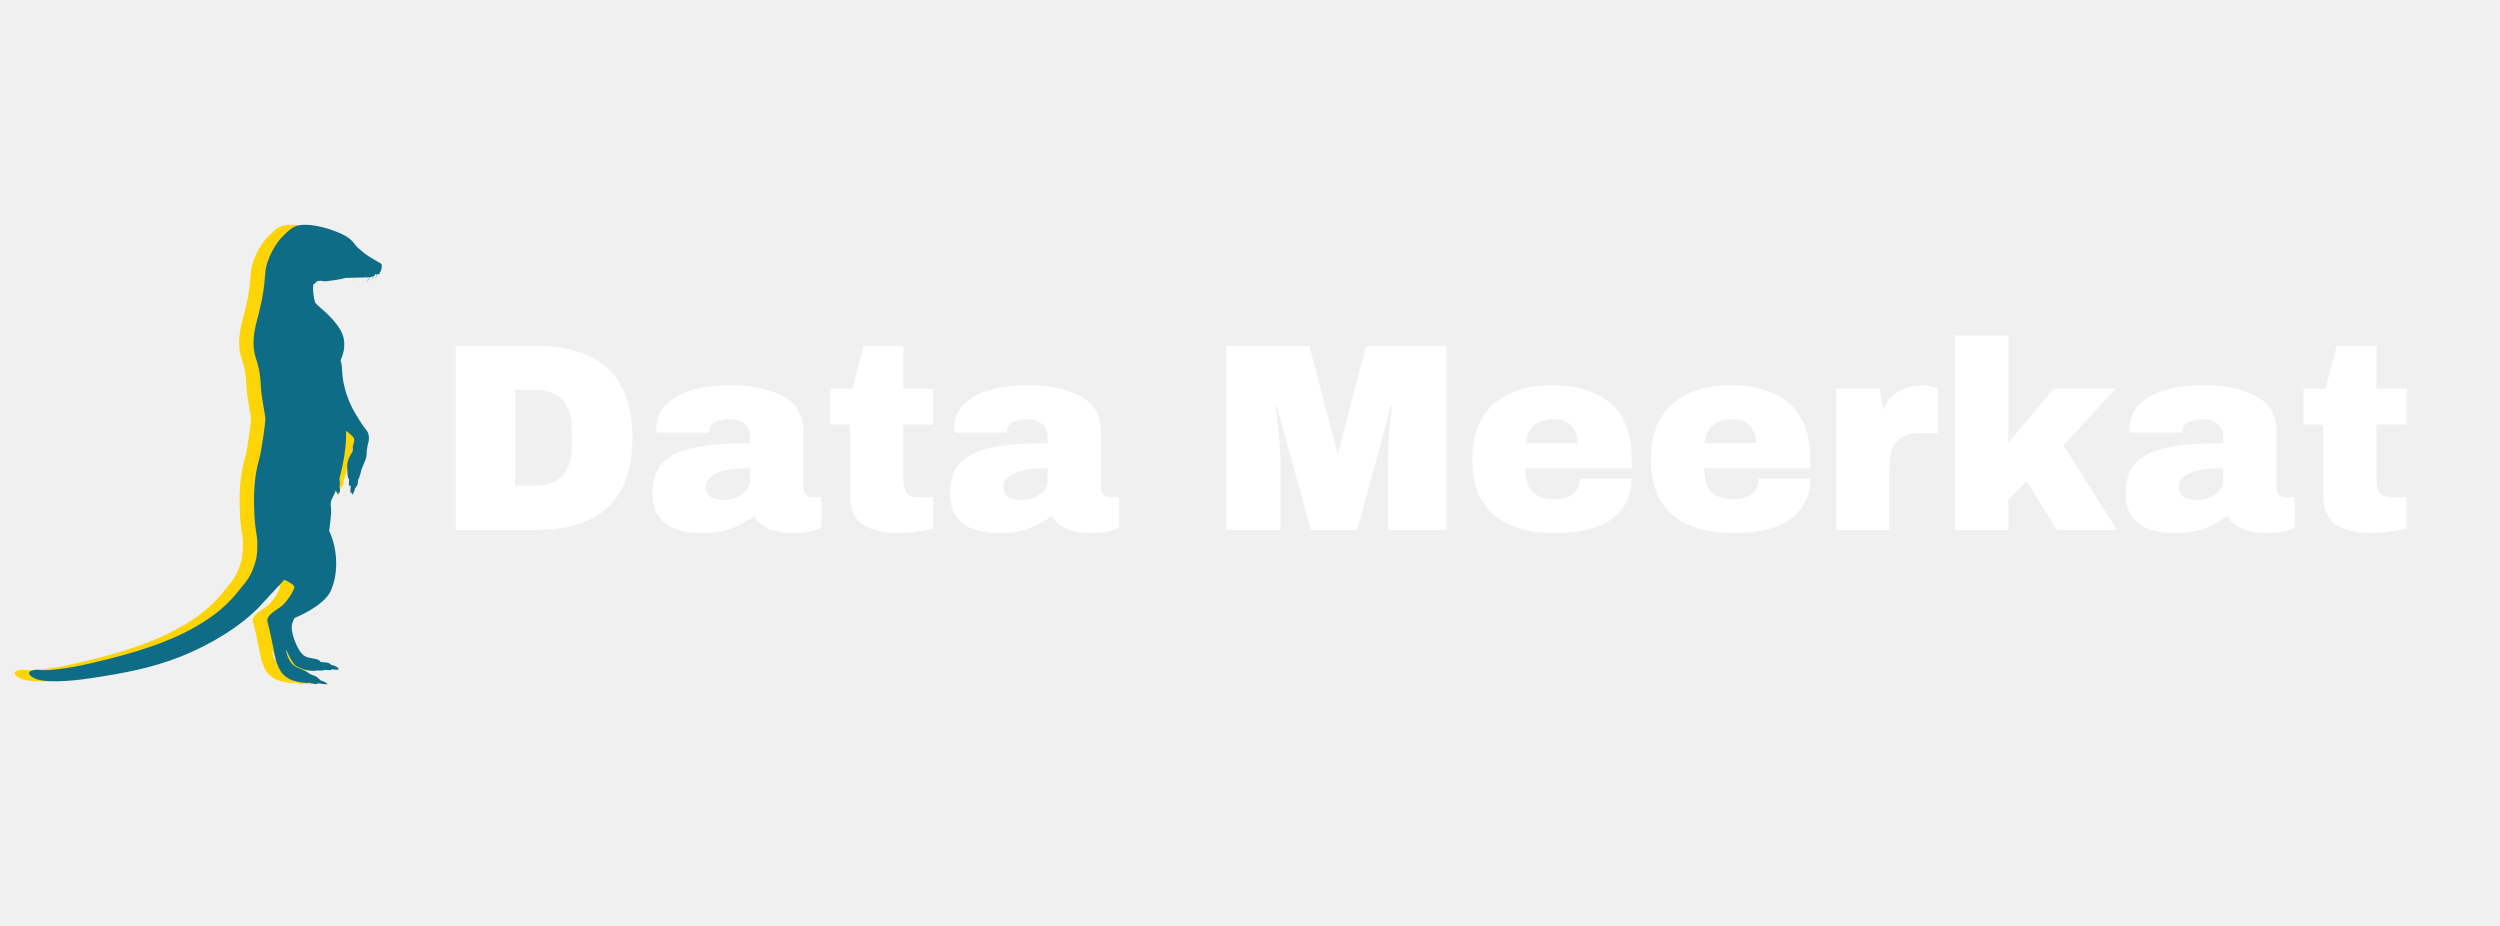
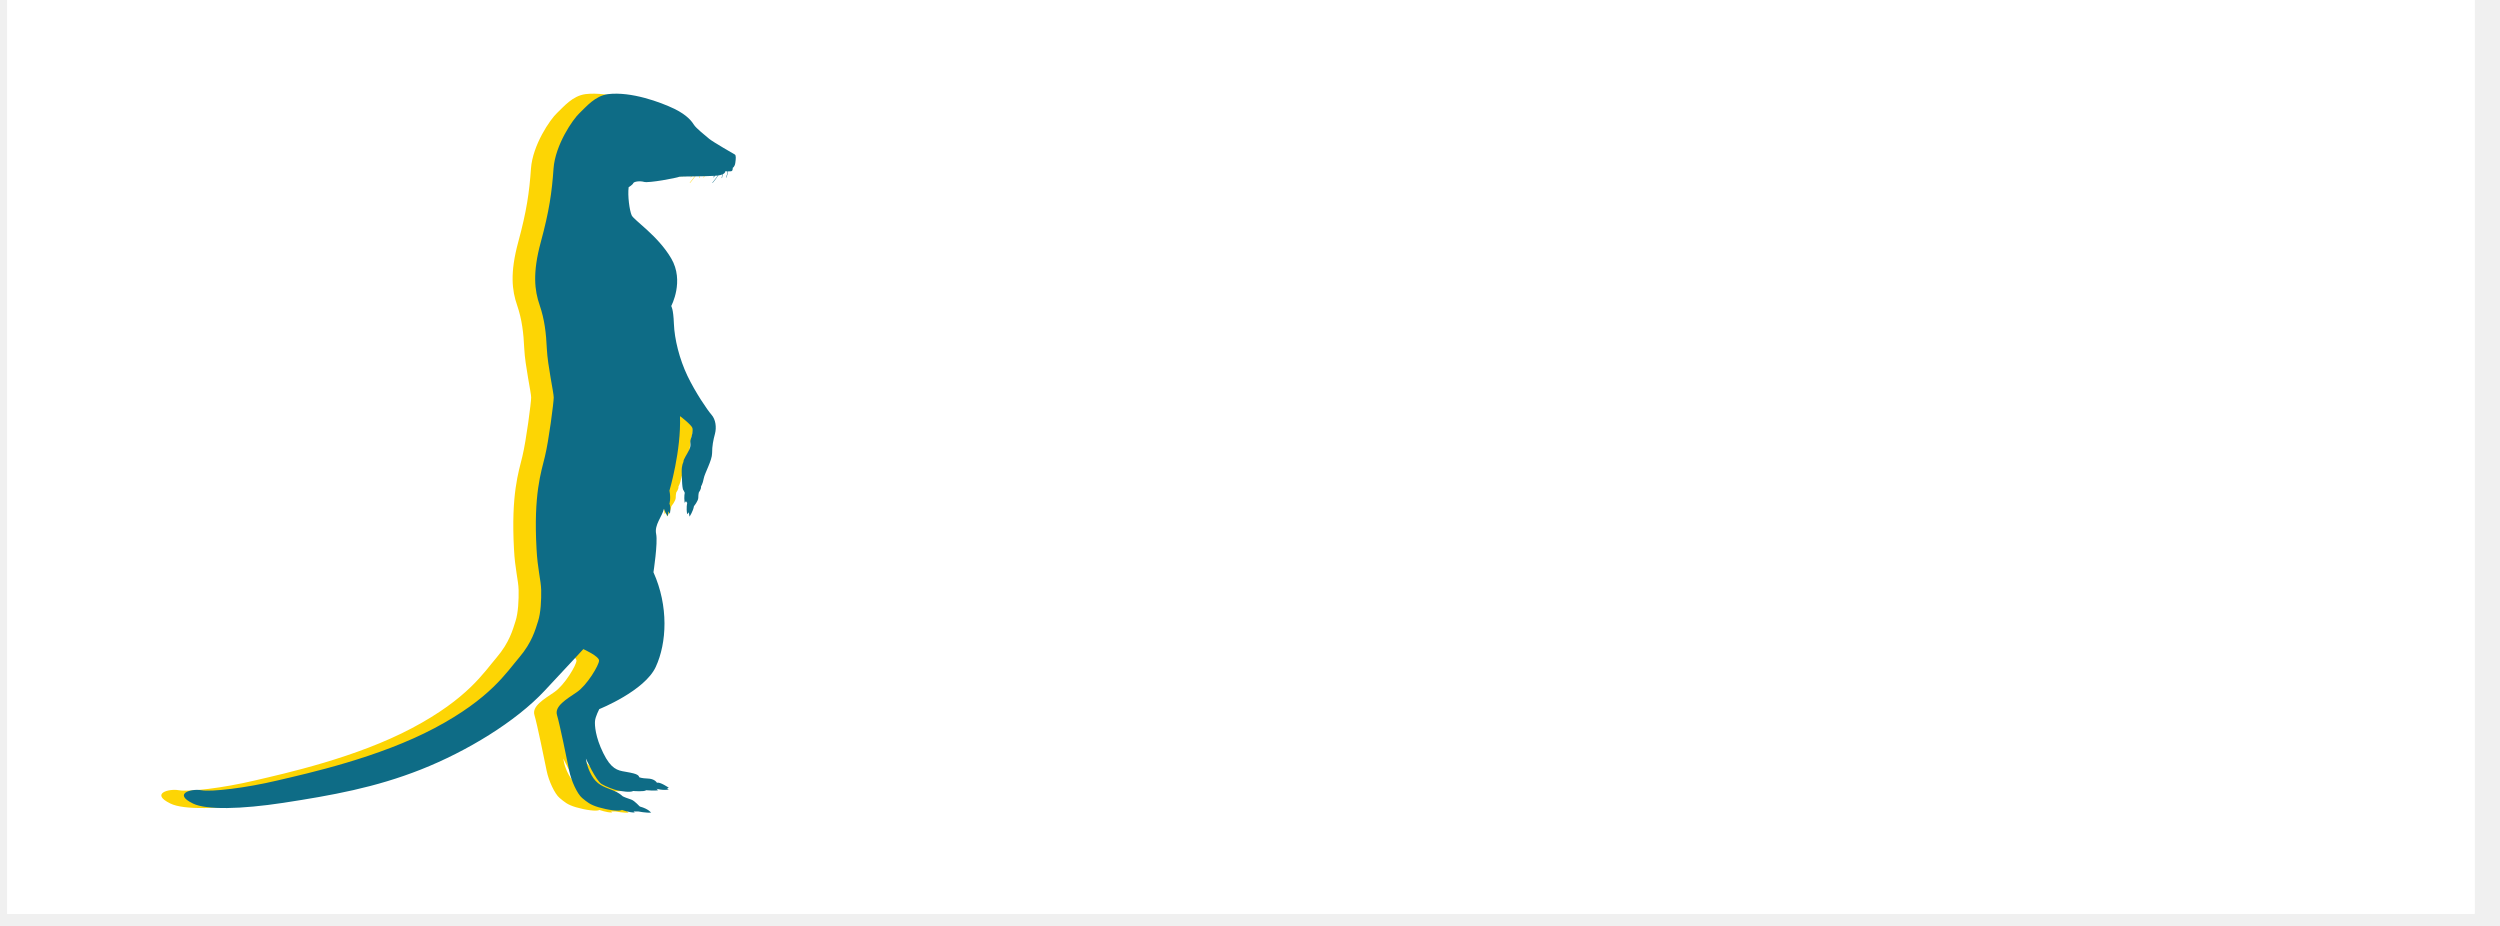
<svg xmlns="http://www.w3.org/2000/svg" width="135" zoomAndPan="magnify" viewBox="0 0 101.25 37.5" height="50" preserveAspectRatio="xMidYMid meet" version="1.0">
  <defs>
    <g />
-     <clipPath id="bc945805ce">
-       <path d="M 0.297 9.043 L 14.891 9.043 L 14.891 27.723 L 0.297 27.723 Z M 0.297 9.043 " clip-rule="nonzero" />
+     <clipPath id="89a8f845da">
+       <path d="M 0.297 0 L 100.215 0 L 100.215 37.008 L 0.297 37.008 Z M 0.297 0 " clip-rule="nonzero" />
    </clipPath>
-     <clipPath id="30cb72db48">
-       <path d="M 1 9.043 L 15.473 9.043 L 15.473 27.723 L 1 27.723 Z M 1 9.043 " clip-rule="nonzero" />
+     <clipPath id="2b4254fd99">
+       <path d="M 6.07 3.699 L 28.906 3.699 L 28.906 32.934 L 6.07 32.934 Z M 6.07 3.699 " clip-rule="nonzero" />
+     </clipPath>
+     <clipPath id="cfcf9bc768">
+       <path d="M 7 3.699 L 29.82 3.699 L 29.82 32.934 L 7 32.934 Z M 7 3.699 " clip-rule="nonzero" />
    </clipPath>
  </defs>
-   <g clip-path="url(#bc945805ce)">
-     <path fill="#fdd504" d="M 1.047 27.133 C 1.305 27.18 2.191 27.074 3.004 26.883 C 3.812 26.691 5.645 26.289 7.086 25.52 C 8.531 24.754 8.941 24.082 9.273 23.695 C 9.602 23.309 9.691 22.973 9.762 22.754 C 9.828 22.539 9.844 22.199 9.84 21.949 C 9.836 21.703 9.746 21.398 9.723 20.887 C 9.641 19.465 9.84 18.898 9.938 18.488 C 10.039 18.082 10.168 17.09 10.168 16.965 C 10.168 16.84 10.008 16.137 9.988 15.715 C 9.969 15.293 9.93 14.949 9.801 14.574 C 9.672 14.199 9.613 13.746 9.828 12.945 C 10.047 12.145 10.117 11.656 10.16 11.043 C 10.207 10.43 10.66 9.766 10.832 9.605 C 11.008 9.441 11.234 9.16 11.57 9.117 C 12.168 9.043 12.93 9.32 13.285 9.492 C 13.641 9.668 13.75 9.84 13.801 9.914 C 13.848 9.992 14.082 10.184 14.195 10.273 C 14.309 10.367 14.816 10.66 14.852 10.68 C 14.887 10.695 14.883 10.785 14.867 10.891 C 14.852 10.996 14.797 11.023 14.797 11.023 C 14.797 11.023 14.805 11.086 14.773 11.105 C 14.758 11.113 14.715 11.117 14.676 11.113 C 14.668 11.176 14.652 11.23 14.637 11.273 C 14.637 11.273 14.633 11.277 14.629 11.273 C 14.629 11.273 14.625 11.27 14.629 11.27 C 14.645 11.23 14.656 11.172 14.664 11.113 C 14.633 11.113 14.605 11.109 14.605 11.109 C 14.605 11.109 14.613 11.156 14.535 11.191 C 14.531 11.242 14.52 11.285 14.52 11.285 C 14.52 11.285 14.52 11.289 14.516 11.289 C 14.512 11.285 14.508 11.285 14.512 11.281 C 14.512 11.281 14.52 11.242 14.523 11.195 C 14.5 11.203 14.469 11.215 14.43 11.219 C 14.348 11.332 14.281 11.41 14.281 11.41 C 14.277 11.414 14.277 11.414 14.273 11.414 C 14.27 11.41 14.27 11.406 14.27 11.406 C 14.273 11.406 14.336 11.328 14.414 11.223 C 14.395 11.223 14.371 11.227 14.344 11.227 C 14.332 11.242 14.316 11.254 14.297 11.27 C 14.297 11.27 14.293 11.27 14.289 11.266 C 14.289 11.266 14.289 11.262 14.293 11.258 C 14.305 11.25 14.316 11.238 14.328 11.23 C 14.051 11.246 13.449 11.246 13.426 11.254 C 13.34 11.285 12.617 11.422 12.504 11.387 C 12.391 11.355 12.238 11.379 12.223 11.418 C 12.207 11.461 12.105 11.527 12.105 11.52 C 12.074 11.746 12.129 12.125 12.184 12.25 C 12.238 12.375 12.859 12.777 13.207 13.367 C 13.551 13.957 13.207 14.598 13.207 14.598 C 13.207 14.598 13.262 14.66 13.277 15.059 C 13.289 15.457 13.418 15.969 13.625 16.406 C 13.836 16.84 14.141 17.285 14.25 17.41 C 14.359 17.535 14.383 17.742 14.34 17.906 C 14.293 18.066 14.266 18.223 14.266 18.41 C 14.266 18.594 14.07 18.926 14.047 19.066 C 14.023 19.203 13.973 19.277 13.977 19.27 C 13.988 19.34 13.922 19.418 13.922 19.418 C 13.922 19.418 13.91 19.473 13.91 19.559 C 13.91 19.645 13.793 19.781 13.793 19.781 C 13.773 19.91 13.68 20.051 13.68 20.047 C 13.672 20 13.66 19.938 13.66 19.938 C 13.66 19.938 13.621 19.996 13.621 19.992 C 13.586 19.828 13.621 19.699 13.621 19.699 L 13.586 19.648 C 13.586 19.648 13.559 19.699 13.551 19.688 C 13.531 19.516 13.559 19.434 13.559 19.434 C 13.559 19.434 13.531 19.387 13.531 19.375 C 13.488 19.371 13.484 19.074 13.477 18.895 C 13.473 18.711 13.523 18.641 13.523 18.633 C 13.512 18.578 13.617 18.441 13.676 18.312 C 13.734 18.184 13.68 18.129 13.711 18.051 C 13.738 17.969 13.773 17.832 13.754 17.758 C 13.734 17.68 13.438 17.445 13.434 17.449 C 13.469 18.34 13.16 19.375 13.16 19.375 C 13.203 19.578 13.16 19.719 13.16 19.711 C 13.207 19.828 13.172 19.977 13.172 19.977 L 13.133 19.914 C 13.133 19.941 13.121 20.043 13.121 20.039 C 13.059 19.973 13.02 19.848 13.02 19.848 C 12.969 20.051 12.766 20.262 12.816 20.5 C 12.863 20.734 12.746 21.484 12.746 21.492 C 13.141 22.367 13.094 23.316 12.805 23.941 C 12.52 24.562 11.344 25.031 11.344 25.031 C 11.344 25.031 11.242 25.223 11.234 25.34 C 11.223 25.453 11.242 25.758 11.445 26.168 C 11.648 26.582 11.812 26.617 12.016 26.652 C 12.219 26.688 12.273 26.703 12.32 26.73 C 12.371 26.754 12.379 26.797 12.379 26.797 C 12.379 26.797 12.441 26.824 12.598 26.828 C 12.758 26.836 12.816 26.906 12.84 26.941 C 12.914 26.906 13.148 27.07 13.148 27.07 L 13.098 27.078 C 13.098 27.078 13.141 27.117 13.148 27.113 C 13 27.145 12.824 27.094 12.824 27.094 C 12.824 27.094 12.871 27.137 12.871 27.133 C 12.797 27.152 12.559 27.133 12.555 27.133 C 12.516 27.176 12.223 27.152 12.223 27.152 C 12.133 27.195 11.934 27.156 11.828 27.137 C 11.723 27.117 11.523 27.039 11.406 26.973 C 11.258 26.883 11 26.312 11 26.312 C 11 26.312 11.012 26.504 11.145 26.742 C 11.273 26.977 11.441 27.035 11.656 27.117 C 11.875 27.203 11.922 27.266 11.949 27.285 C 11.973 27.305 12.078 27.344 12.172 27.375 C 12.266 27.406 12.395 27.559 12.395 27.555 C 12.633 27.617 12.688 27.719 12.688 27.711 C 12.562 27.723 12.348 27.68 12.348 27.68 L 12.23 27.68 L 12.266 27.707 C 12.125 27.715 11.93 27.641 11.93 27.641 C 11.871 27.688 11.555 27.641 11.328 27.574 C 11.102 27.504 11.031 27.438 10.902 27.332 C 10.773 27.227 10.617 26.883 10.566 26.633 C 10.516 26.383 10.32 25.414 10.25 25.188 C 10.18 24.957 10.496 24.773 10.766 24.59 C 11.031 24.41 11.336 23.891 11.336 23.777 C 11.336 23.66 10.934 23.48 10.934 23.48 C 10.934 23.48 10.684 23.746 9.934 24.555 C 9.184 25.359 7.918 26.125 6.73 26.594 C 5.543 27.062 4.43 27.262 3.16 27.457 C 2.078 27.625 1.172 27.645 0.828 27.477 C 0.301 27.219 0.789 27.082 1.047 27.133 " fill-opacity="1" fill-rule="nonzero" />
+   <g clip-path="url(#89a8f845da)">
+     <path fill="#ffffff" d="M 0.297 0 L 100.953 0 L 100.953 44.406 L 0.297 44.406 Z M 0.297 0 " fill-opacity="1" fill-rule="nonzero" />
+     <path fill="#ffffff" d="M 0.297 0 L 100.215 0 L 100.215 37.008 L 0.297 37.008 Z M 0.297 0 " fill-opacity="1" fill-rule="nonzero" />
+     <path fill="#ffffff" d="M 0.297 0 L 100.215 0 L 100.215 37.008 L 0.297 37.008 Z M 0.297 0 " fill-opacity="1" fill-rule="nonzero" />
  </g>
-   <g clip-path="url(#30cb72db48)">
-     <path fill="#0e6c86" d="M 1.629 27.133 C 1.887 27.18 2.777 27.074 3.586 26.883 C 4.398 26.691 6.227 26.289 7.672 25.52 C 9.113 24.754 9.523 24.082 9.855 23.695 C 10.188 23.309 10.273 22.973 10.344 22.754 C 10.414 22.539 10.43 22.199 10.422 21.949 C 10.418 21.703 10.328 21.398 10.305 20.887 C 10.227 19.465 10.422 18.898 10.523 18.488 C 10.621 18.082 10.75 17.09 10.75 16.965 C 10.75 16.84 10.594 16.137 10.57 15.715 C 10.551 15.293 10.512 14.949 10.383 14.574 C 10.254 14.199 10.195 13.746 10.414 12.945 C 10.633 12.145 10.699 11.656 10.746 11.043 C 10.789 10.43 11.246 9.766 11.418 9.605 C 11.59 9.441 11.816 9.16 12.152 9.117 C 12.754 9.043 13.512 9.32 13.871 9.492 C 14.227 9.668 14.332 9.84 14.383 9.914 C 14.434 9.992 14.664 10.184 14.777 10.273 C 14.891 10.367 15.402 10.66 15.438 10.68 C 15.473 10.695 15.465 10.785 15.449 10.891 C 15.438 10.996 15.383 11.023 15.383 11.023 C 15.383 11.023 15.387 11.086 15.355 11.105 C 15.344 11.113 15.297 11.117 15.258 11.113 C 15.25 11.176 15.238 11.23 15.223 11.273 C 15.219 11.273 15.219 11.277 15.215 11.273 C 15.211 11.273 15.211 11.27 15.211 11.27 C 15.227 11.23 15.238 11.172 15.25 11.113 C 15.215 11.113 15.188 11.109 15.188 11.109 C 15.188 11.109 15.199 11.156 15.121 11.191 C 15.117 11.242 15.105 11.285 15.105 11.285 C 15.105 11.285 15.102 11.289 15.098 11.289 C 15.094 11.285 15.094 11.285 15.094 11.281 C 15.094 11.281 15.105 11.242 15.109 11.195 C 15.086 11.203 15.055 11.215 15.012 11.219 C 14.934 11.332 14.863 11.41 14.863 11.41 C 14.863 11.414 14.859 11.414 14.859 11.414 C 14.859 11.414 14.855 11.414 14.855 11.414 C 14.852 11.41 14.852 11.406 14.855 11.406 C 14.855 11.406 14.922 11.328 14.996 11.223 C 14.977 11.223 14.957 11.227 14.93 11.227 C 14.914 11.242 14.898 11.254 14.883 11.27 C 14.879 11.27 14.875 11.27 14.875 11.266 C 14.871 11.266 14.871 11.262 14.875 11.258 C 14.891 11.25 14.902 11.238 14.914 11.23 C 14.633 11.246 14.035 11.246 14.008 11.254 C 13.922 11.285 13.203 11.422 13.09 11.387 C 12.973 11.355 12.824 11.379 12.809 11.418 C 12.789 11.461 12.688 11.527 12.688 11.52 C 12.656 11.746 12.711 12.125 12.766 12.25 C 12.82 12.375 13.445 12.777 13.789 13.367 C 14.137 13.957 13.789 14.598 13.789 14.598 C 13.789 14.598 13.844 14.66 13.859 15.059 C 13.875 15.457 14.004 15.969 14.211 16.406 C 14.418 16.84 14.723 17.285 14.832 17.41 C 14.941 17.535 14.965 17.742 14.922 17.906 C 14.879 18.066 14.848 18.223 14.848 18.41 C 14.848 18.594 14.656 18.926 14.629 19.066 C 14.605 19.203 14.555 19.277 14.562 19.27 C 14.57 19.34 14.508 19.418 14.508 19.418 C 14.508 19.418 14.492 19.473 14.492 19.559 C 14.492 19.645 14.379 19.781 14.379 19.781 C 14.359 19.91 14.266 20.051 14.266 20.047 C 14.254 20 14.246 19.938 14.246 19.938 C 14.246 19.938 14.207 19.996 14.207 19.992 C 14.172 19.828 14.207 19.699 14.207 19.699 L 14.172 19.648 C 14.172 19.648 14.141 19.699 14.137 19.688 C 14.117 19.516 14.141 19.434 14.141 19.434 C 14.141 19.434 14.117 19.387 14.117 19.375 C 14.07 19.371 14.066 19.074 14.062 18.895 C 14.059 18.711 14.105 18.641 14.105 18.633 C 14.098 18.578 14.199 18.441 14.262 18.312 C 14.32 18.184 14.266 18.129 14.293 18.051 C 14.324 17.969 14.359 17.832 14.34 17.758 C 14.32 17.68 14.023 17.445 14.016 17.449 C 14.051 18.34 13.746 19.375 13.746 19.375 C 13.785 19.578 13.746 19.719 13.746 19.711 C 13.789 19.828 13.754 19.977 13.754 19.977 L 13.715 19.914 C 13.715 19.941 13.707 20.043 13.707 20.039 C 13.641 19.973 13.602 19.848 13.602 19.848 C 13.555 20.051 13.352 20.262 13.398 20.5 C 13.449 20.734 13.332 21.484 13.332 21.492 C 13.727 22.367 13.676 23.316 13.391 23.941 C 13.102 24.562 11.926 25.031 11.926 25.031 C 11.926 25.031 11.828 25.223 11.816 25.34 C 11.809 25.453 11.828 25.758 12.031 26.168 C 12.234 26.582 12.395 26.617 12.598 26.652 C 12.801 26.688 12.855 26.703 12.906 26.73 C 12.953 26.754 12.965 26.797 12.965 26.797 C 12.965 26.797 13.023 26.824 13.184 26.828 C 13.34 26.836 13.402 26.906 13.422 26.941 C 13.496 26.906 13.73 27.07 13.73 27.07 L 13.68 27.078 C 13.68 27.078 13.727 27.117 13.73 27.113 C 13.582 27.145 13.41 27.094 13.41 27.094 C 13.41 27.094 13.453 27.137 13.453 27.133 C 13.379 27.152 13.145 27.133 13.137 27.133 C 13.098 27.176 12.809 27.152 12.809 27.152 C 12.715 27.195 12.52 27.156 12.414 27.137 C 12.309 27.117 12.105 27.039 11.992 26.973 C 11.84 26.883 11.582 26.312 11.582 26.312 C 11.582 26.312 11.594 26.504 11.727 26.742 C 11.859 26.977 12.023 27.035 12.242 27.117 C 12.457 27.203 12.504 27.266 12.531 27.285 C 12.559 27.305 12.664 27.344 12.754 27.375 C 12.848 27.406 12.98 27.559 12.98 27.555 C 13.215 27.617 13.27 27.719 13.27 27.711 C 13.145 27.723 12.934 27.68 12.934 27.68 L 12.816 27.68 L 12.848 27.707 C 12.711 27.715 12.516 27.641 12.516 27.641 C 12.457 27.688 12.141 27.641 11.91 27.574 C 11.684 27.504 11.613 27.438 11.488 27.332 C 11.359 27.227 11.199 26.883 11.148 26.633 C 11.102 26.383 10.902 25.414 10.836 25.188 C 10.766 24.957 11.082 24.773 11.348 24.59 C 11.613 24.41 11.922 23.891 11.922 23.777 C 11.922 23.66 11.516 23.48 11.516 23.48 C 11.516 23.48 11.27 23.746 10.52 24.555 C 9.766 25.359 8.5 26.125 7.312 26.594 C 6.129 27.062 5.012 27.262 3.746 27.457 C 2.664 27.625 1.758 27.645 1.414 27.477 C 0.883 27.219 1.371 27.082 1.629 27.133 " fill-opacity="1" fill-rule="nonzero" />
+   <g clip-path="url(#2b4254fd99)">
+     <path fill="#fdd504" d="M 7.242 32.004 C 7.645 32.078 9.035 31.914 10.305 31.613 C 11.574 31.316 14.438 30.684 16.695 29.484 C 18.953 28.285 19.594 27.234 20.113 26.629 C 20.633 26.02 20.77 25.496 20.879 25.156 C 20.988 24.82 21.012 24.289 21.004 23.898 C 20.996 23.508 20.855 23.035 20.816 22.234 C 20.695 20.004 21.004 19.121 21.156 18.484 C 21.312 17.844 21.512 16.293 21.512 16.098 C 21.512 15.902 21.266 14.801 21.234 14.141 C 21.203 13.48 21.141 12.941 20.941 12.355 C 20.738 11.77 20.648 11.059 20.988 9.805 C 21.328 8.555 21.438 7.789 21.504 6.828 C 21.574 5.867 22.285 4.832 22.559 4.578 C 22.828 4.324 23.184 3.883 23.711 3.812 C 24.645 3.699 25.836 4.137 26.395 4.406 C 26.953 4.676 27.121 4.945 27.199 5.066 C 27.277 5.188 27.641 5.484 27.816 5.629 C 27.996 5.77 28.793 6.227 28.848 6.258 C 28.902 6.289 28.895 6.422 28.871 6.59 C 28.848 6.754 28.762 6.797 28.762 6.797 C 28.762 6.797 28.77 6.895 28.723 6.926 C 28.699 6.941 28.629 6.941 28.57 6.941 C 28.555 7.035 28.535 7.125 28.512 7.188 C 28.508 7.191 28.504 7.195 28.5 7.191 C 28.496 7.191 28.492 7.188 28.492 7.184 C 28.52 7.121 28.539 7.031 28.551 6.941 C 28.5 6.938 28.461 6.934 28.461 6.934 C 28.461 6.934 28.473 7.004 28.352 7.059 C 28.344 7.141 28.328 7.207 28.328 7.207 C 28.328 7.211 28.324 7.215 28.32 7.215 C 28.32 7.215 28.316 7.215 28.316 7.211 C 28.312 7.211 28.309 7.207 28.312 7.203 C 28.312 7.203 28.328 7.145 28.336 7.066 C 28.297 7.082 28.246 7.098 28.184 7.105 C 28.059 7.281 27.949 7.406 27.949 7.406 C 27.949 7.41 27.945 7.41 27.945 7.41 C 27.941 7.41 27.941 7.41 27.938 7.406 C 27.934 7.406 27.934 7.398 27.938 7.395 C 27.938 7.395 28.039 7.277 28.16 7.109 C 28.129 7.113 28.094 7.117 28.055 7.117 C 28.031 7.141 28.008 7.164 27.98 7.184 C 27.977 7.184 27.969 7.184 27.969 7.18 C 27.965 7.176 27.965 7.172 27.969 7.168 C 27.992 7.152 28.012 7.137 28.027 7.121 C 27.59 7.148 26.652 7.145 26.609 7.156 C 26.48 7.211 25.352 7.422 25.172 7.367 C 24.996 7.316 24.758 7.355 24.734 7.418 C 24.707 7.484 24.547 7.586 24.547 7.578 C 24.5 7.93 24.586 8.523 24.668 8.719 C 24.754 8.914 25.73 9.543 26.27 10.465 C 26.812 11.387 26.27 12.395 26.27 12.395 C 26.27 12.395 26.355 12.492 26.379 13.113 C 26.402 13.734 26.602 14.539 26.93 15.219 C 27.254 15.902 27.734 16.602 27.902 16.797 C 28.074 16.992 28.113 17.312 28.043 17.566 C 27.973 17.824 27.926 18.062 27.926 18.355 C 27.926 18.648 27.625 19.164 27.586 19.383 C 27.547 19.602 27.469 19.711 27.477 19.707 C 27.492 19.809 27.391 19.938 27.391 19.938 C 27.391 19.938 27.367 20.02 27.367 20.156 C 27.367 20.289 27.191 20.5 27.191 20.5 C 27.16 20.703 27.012 20.926 27.012 20.922 C 26.996 20.844 26.98 20.746 26.98 20.746 C 26.98 20.746 26.922 20.836 26.922 20.828 C 26.867 20.574 26.922 20.371 26.922 20.371 L 26.867 20.297 C 26.867 20.297 26.82 20.371 26.812 20.359 C 26.781 20.086 26.82 19.961 26.82 19.961 C 26.82 19.961 26.781 19.887 26.781 19.871 C 26.711 19.863 26.703 19.398 26.695 19.113 C 26.688 18.828 26.766 18.715 26.766 18.707 C 26.75 18.617 26.914 18.406 27.004 18.207 C 27.098 18.004 27.012 17.922 27.059 17.793 C 27.105 17.664 27.16 17.457 27.129 17.336 C 27.098 17.215 26.633 16.848 26.625 16.855 C 26.68 18.25 26.199 19.871 26.199 19.871 C 26.262 20.184 26.199 20.402 26.199 20.395 C 26.27 20.574 26.215 20.809 26.215 20.809 L 26.156 20.711 C 26.156 20.754 26.141 20.914 26.141 20.906 C 26.039 20.801 25.977 20.605 25.977 20.605 C 25.898 20.926 25.582 21.258 25.66 21.625 C 25.738 21.992 25.551 23.168 25.551 23.176 C 26.168 24.551 26.094 26.035 25.645 27.008 C 25.195 27.984 23.355 28.719 23.355 28.719 C 23.355 28.719 23.199 29.02 23.184 29.199 C 23.168 29.379 23.199 29.852 23.516 30.496 C 23.836 31.141 24.09 31.203 24.406 31.254 C 24.723 31.309 24.809 31.336 24.887 31.375 C 24.965 31.41 24.98 31.48 24.98 31.48 C 24.98 31.48 25.07 31.523 25.32 31.531 C 25.566 31.539 25.664 31.652 25.695 31.703 C 25.809 31.652 26.18 31.906 26.18 31.906 L 26.102 31.922 C 26.102 31.922 26.168 31.98 26.18 31.973 C 25.945 32.027 25.676 31.945 25.676 31.945 C 25.676 31.945 25.746 32.012 25.746 32.004 C 25.629 32.035 25.262 32.004 25.25 32.004 C 25.188 32.074 24.734 32.035 24.734 32.035 C 24.59 32.105 24.281 32.043 24.113 32.016 C 23.949 31.984 23.637 31.863 23.453 31.754 C 23.223 31.617 22.816 30.723 22.816 30.723 C 22.816 30.723 22.836 31.023 23.043 31.395 C 23.25 31.766 23.508 31.855 23.848 31.984 C 24.188 32.113 24.258 32.215 24.301 32.246 C 24.344 32.273 24.508 32.336 24.652 32.383 C 24.797 32.434 25.004 32.676 25.004 32.664 C 25.375 32.766 25.457 32.922 25.457 32.91 C 25.262 32.93 24.93 32.863 24.93 32.863 L 24.746 32.863 L 24.797 32.906 C 24.578 32.914 24.273 32.801 24.273 32.801 C 24.184 32.875 23.688 32.801 23.332 32.695 C 22.977 32.59 22.867 32.484 22.668 32.32 C 22.465 32.156 22.219 31.613 22.141 31.223 C 22.062 30.836 21.754 29.32 21.645 28.961 C 21.535 28.602 22.031 28.316 22.449 28.031 C 22.867 27.746 23.348 26.934 23.348 26.754 C 23.348 26.574 22.711 26.289 22.711 26.289 C 22.711 26.289 22.324 26.711 21.148 27.969 C 19.973 29.23 17.992 30.43 16.137 31.164 C 14.281 31.898 12.535 32.211 10.555 32.516 C 8.859 32.773 7.441 32.809 6.902 32.543 C 6.074 32.141 6.84 31.93 7.242 32.004 " fill-opacity="1" fill-rule="nonzero" />
+   </g>
+   <g clip-path="url(#cfcf9bc768)">
+     <path fill="#0e6c86" d="M 8.156 32.004 C 8.559 32.078 9.949 31.914 11.219 31.613 C 12.488 31.316 15.348 30.684 17.609 29.484 C 19.867 28.285 20.508 27.234 21.027 26.629 C 21.547 26.02 21.684 25.496 21.793 25.156 C 21.902 24.82 21.926 24.289 21.918 23.898 C 21.91 23.508 21.77 23.035 21.73 22.234 C 21.605 20.004 21.918 19.121 22.07 18.484 C 22.227 17.844 22.426 16.293 22.426 16.098 C 22.426 15.902 22.18 14.801 22.148 14.141 C 22.117 13.48 22.055 12.941 21.855 12.355 C 21.652 11.77 21.562 11.059 21.902 9.805 C 22.242 8.555 22.352 7.789 22.418 6.828 C 22.488 5.867 23.199 4.832 23.473 4.578 C 23.742 4.324 24.098 3.883 24.625 3.812 C 25.559 3.699 26.75 4.137 27.309 4.406 C 27.863 4.676 28.035 4.945 28.113 5.066 C 28.191 5.188 28.555 5.484 28.73 5.629 C 28.91 5.77 29.707 6.227 29.762 6.258 C 29.812 6.289 29.805 6.422 29.781 6.59 C 29.762 6.754 29.676 6.797 29.676 6.797 C 29.676 6.797 29.684 6.895 29.637 6.926 C 29.613 6.941 29.543 6.941 29.484 6.941 C 29.469 7.035 29.449 7.125 29.422 7.188 C 29.422 7.191 29.418 7.195 29.414 7.191 C 29.41 7.191 29.406 7.188 29.406 7.184 C 29.434 7.121 29.453 7.031 29.465 6.941 C 29.414 6.938 29.375 6.934 29.375 6.934 C 29.375 6.934 29.387 7.004 29.266 7.059 C 29.258 7.141 29.242 7.207 29.242 7.207 C 29.238 7.211 29.238 7.215 29.234 7.215 C 29.23 7.215 29.23 7.215 29.23 7.211 C 29.227 7.211 29.223 7.207 29.227 7.203 C 29.227 7.203 29.242 7.145 29.246 7.066 C 29.211 7.082 29.16 7.098 29.094 7.105 C 28.973 7.281 28.863 7.406 28.863 7.406 C 28.863 7.41 28.859 7.41 28.855 7.41 C 28.855 7.41 28.852 7.41 28.852 7.406 C 28.848 7.406 28.848 7.398 28.852 7.395 C 28.852 7.395 28.953 7.277 29.074 7.109 C 29.043 7.113 29.008 7.117 28.965 7.117 C 28.945 7.141 28.922 7.164 28.891 7.184 C 28.887 7.184 28.883 7.184 28.879 7.18 C 28.879 7.176 28.879 7.172 28.883 7.168 C 28.906 7.152 28.922 7.137 28.941 7.121 C 28.504 7.148 27.566 7.145 27.523 7.156 C 27.395 7.211 26.262 7.422 26.086 7.367 C 25.906 7.316 25.672 7.355 25.648 7.418 C 25.621 7.484 25.461 7.586 25.461 7.578 C 25.414 7.93 25.496 8.523 25.582 8.719 C 25.668 8.914 26.645 9.543 27.184 10.465 C 27.727 11.387 27.184 12.395 27.184 12.395 C 27.184 12.395 27.27 12.492 27.293 13.113 C 27.316 13.734 27.516 14.539 27.84 15.219 C 28.168 15.902 28.645 16.602 28.816 16.797 C 28.988 16.992 29.023 17.312 28.957 17.566 C 28.887 17.824 28.84 18.062 28.84 18.355 C 28.84 18.648 28.539 19.164 28.5 19.383 C 28.461 19.602 28.383 19.711 28.391 19.707 C 28.406 19.809 28.305 19.938 28.305 19.938 C 28.305 19.938 28.281 20.02 28.281 20.156 C 28.281 20.289 28.105 20.5 28.105 20.5 C 28.074 20.703 27.926 20.926 27.926 20.922 C 27.91 20.844 27.895 20.746 27.895 20.746 C 27.895 20.746 27.832 20.836 27.832 20.828 C 27.781 20.574 27.832 20.371 27.832 20.371 L 27.781 20.297 C 27.781 20.297 27.734 20.371 27.727 20.359 C 27.695 20.086 27.734 19.961 27.734 19.961 C 27.734 19.961 27.695 19.887 27.695 19.871 C 27.625 19.863 27.617 19.398 27.609 19.113 C 27.602 18.828 27.68 18.715 27.68 18.707 C 27.664 18.617 27.824 18.406 27.918 18.207 C 28.012 18.004 27.926 17.922 27.973 17.793 C 28.02 17.664 28.074 17.457 28.043 17.336 C 28.012 17.215 27.547 16.848 27.539 16.855 C 27.594 18.25 27.113 19.871 27.113 19.871 C 27.176 20.184 27.113 20.402 27.113 20.395 C 27.184 20.574 27.129 20.809 27.129 20.809 L 27.066 20.711 C 27.066 20.754 27.051 20.914 27.051 20.906 C 26.953 20.801 26.891 20.605 26.891 20.605 C 26.812 20.926 26.496 21.258 26.574 21.625 C 26.648 21.992 26.465 23.168 26.465 23.176 C 27.082 24.551 27.008 26.035 26.559 27.008 C 26.109 27.984 24.27 28.719 24.27 28.719 C 24.27 28.719 24.113 29.02 24.098 29.199 C 24.082 29.379 24.113 29.852 24.43 30.496 C 24.746 31.141 25.004 31.203 25.32 31.254 C 25.637 31.309 25.723 31.336 25.801 31.375 C 25.875 31.41 25.891 31.48 25.891 31.48 C 25.891 31.48 25.984 31.523 26.234 31.531 C 26.48 31.539 26.574 31.652 26.609 31.703 C 26.723 31.652 27.09 31.906 27.09 31.906 L 27.016 31.922 C 27.016 31.922 27.082 31.98 27.09 31.973 C 26.859 32.027 26.59 31.945 26.59 31.945 C 26.59 31.945 26.656 32.012 26.656 32.004 C 26.543 32.035 26.172 32.004 26.164 32.004 C 26.102 32.074 25.648 32.035 25.648 32.035 C 25.504 32.105 25.195 32.043 25.027 32.016 C 24.863 31.984 24.551 31.863 24.367 31.754 C 24.133 31.617 23.73 30.723 23.73 30.723 C 23.73 30.723 23.75 31.023 23.957 31.395 C 24.164 31.766 24.422 31.855 24.762 31.984 C 25.102 32.113 25.172 32.215 25.215 32.246 C 25.254 32.273 25.422 32.336 25.566 32.383 C 25.711 32.434 25.914 32.676 25.914 32.664 C 26.285 32.766 26.371 32.922 26.371 32.91 C 26.176 32.93 25.844 32.863 25.844 32.863 L 25.656 32.863 L 25.711 32.906 C 25.492 32.914 25.188 32.801 25.188 32.801 C 25.094 32.875 24.602 32.801 24.246 32.695 C 23.891 32.59 23.781 32.484 23.578 32.32 C 23.379 32.156 23.133 31.613 23.055 31.223 C 22.977 30.836 22.668 29.32 22.559 28.961 C 22.449 28.602 22.945 28.316 23.363 28.031 C 23.781 27.746 24.262 26.934 24.262 26.754 C 24.262 26.574 23.625 26.289 23.625 26.289 C 23.625 26.289 23.238 26.711 22.062 27.969 C 20.887 29.23 18.906 30.43 17.051 31.164 C 15.195 31.898 13.449 32.211 11.465 32.516 C 9.773 32.773 8.355 32.809 7.816 32.543 C 6.988 32.141 7.754 31.93 8.156 32.004 " fill-opacity="1" fill-rule="nonzero" />
  </g>
  <g fill="#ffffff" fill-opacity="1">
-     <g transform="translate(17.65936, 21.46382)">
+     <g transform="translate(37.46883, 13.32237)">
      <g>
-         <path d="M 4.031 -7.453 C 6.645 -7.453 7.953 -6.211 7.953 -3.734 C 7.953 -1.242 6.645 0 4.031 0 L 0.797 0 L 0.797 -7.453 Z M 3.203 -1.797 L 3.984 -1.797 C 4.992 -1.797 5.5 -2.332 5.5 -3.406 L 5.5 -4.062 C 5.5 -5.133 4.992 -5.672 3.984 -5.672 L 3.203 -5.672 Z M 3.203 -1.797 " />
+         <path d="M 4.406 -8.141 C 7.25 -8.141 8.672 -6.781 8.672 -4.062 C 8.672 -1.352 7.25 0 4.406 0 L 0.875 0 L 0.875 -8.141 Z M 3.484 -1.953 L 4.359 -1.953 C 5.453 -1.953 6 -2.539 6 -3.719 L 6 -4.422 C 6 -5.598 5.453 -6.188 4.359 -6.188 L 3.484 -6.188 Z M 3.484 -1.953 " />
      </g>
    </g>
  </g>
  <g fill="#ffffff" fill-opacity="1">
-     <g transform="translate(26.09879, 21.46382)">
+     <g transform="translate(46.67294, 13.32237)">
      <g>
-         <path d="M 3.484 -5.859 C 4.359 -5.859 5.066 -5.711 5.609 -5.422 C 6.16 -5.129 6.438 -4.648 6.438 -3.984 L 6.438 -1.75 C 6.438 -1.633 6.461 -1.535 6.516 -1.453 C 6.578 -1.367 6.664 -1.328 6.781 -1.328 L 7.172 -1.328 L 7.172 -0.094 C 7.148 -0.07 7.094 -0.047 7 -0.016 C 6.914 0.016 6.789 0.047 6.625 0.078 C 6.457 0.109 6.266 0.125 6.047 0.125 C 5.629 0.125 5.285 0.062 5.016 -0.062 C 4.742 -0.188 4.555 -0.359 4.453 -0.578 C 4.18 -0.367 3.875 -0.195 3.531 -0.062 C 3.195 0.062 2.801 0.125 2.344 0.125 C 1 0.125 0.328 -0.406 0.328 -1.469 C 0.328 -2.031 0.473 -2.457 0.766 -2.75 C 1.066 -3.039 1.5 -3.238 2.062 -3.344 C 2.633 -3.457 3.375 -3.516 4.281 -3.516 L 4.281 -3.797 C 4.281 -4.016 4.203 -4.18 4.047 -4.297 C 3.891 -4.422 3.691 -4.484 3.453 -4.484 C 3.223 -4.484 3.023 -4.441 2.859 -4.359 C 2.703 -4.273 2.625 -4.148 2.625 -3.984 L 2.625 -3.938 L 0.5 -3.938 C 0.488 -3.969 0.484 -4.02 0.484 -4.094 C 0.484 -4.633 0.738 -5.062 1.25 -5.375 C 1.77 -5.695 2.516 -5.859 3.484 -5.859 Z M 4.281 -2.5 C 3.664 -2.5 3.211 -2.43 2.922 -2.297 C 2.629 -2.16 2.484 -1.977 2.484 -1.75 C 2.484 -1.395 2.727 -1.219 3.219 -1.219 C 3.5 -1.219 3.742 -1.289 3.953 -1.438 C 4.172 -1.594 4.281 -1.781 4.281 -2 Z M 4.281 -2.5 " />
+         <path d="M 3.797 -6.391 C 4.754 -6.391 5.531 -6.227 6.125 -5.906 C 6.727 -5.582 7.031 -5.066 7.031 -4.359 L 7.031 -1.922 C 7.031 -1.785 7.062 -1.672 7.125 -1.578 C 7.188 -1.492 7.281 -1.453 7.406 -1.453 L 7.828 -1.453 L 7.828 -0.094 C 7.805 -0.082 7.742 -0.055 7.641 -0.016 C 7.547 0.016 7.406 0.047 7.219 0.078 C 7.039 0.117 6.832 0.141 6.594 0.141 C 6.145 0.141 5.77 0.07 5.469 -0.062 C 5.176 -0.195 4.973 -0.391 4.859 -0.641 C 4.555 -0.398 4.219 -0.207 3.844 -0.062 C 3.477 0.07 3.051 0.141 2.562 0.141 C 1.094 0.141 0.359 -0.441 0.359 -1.609 C 0.359 -2.211 0.52 -2.676 0.844 -3 C 1.176 -3.32 1.648 -3.539 2.266 -3.656 C 2.879 -3.77 3.68 -3.828 4.672 -3.828 L 4.672 -4.141 C 4.672 -4.379 4.582 -4.562 4.406 -4.688 C 4.238 -4.82 4.023 -4.891 3.766 -4.891 C 3.516 -4.891 3.301 -4.844 3.125 -4.75 C 2.945 -4.664 2.859 -4.531 2.859 -4.344 L 2.859 -4.297 L 0.547 -4.297 C 0.535 -4.336 0.531 -4.391 0.531 -4.453 C 0.531 -5.047 0.812 -5.516 1.375 -5.859 C 1.938 -6.211 2.742 -6.391 3.797 -6.391 Z M 4.672 -2.719 C 4.004 -2.719 3.508 -2.645 3.188 -2.5 C 2.863 -2.352 2.703 -2.16 2.703 -1.922 C 2.703 -1.523 2.973 -1.328 3.516 -1.328 C 3.816 -1.328 4.082 -1.41 4.312 -1.578 C 4.551 -1.742 4.672 -1.945 4.672 -2.188 Z M 4.672 -2.719 " />
      </g>
    </g>
  </g>
  <g fill="#ffffff" fill-opacity="1">
-     <g transform="translate(33.33413, 21.46382)">
+     <g transform="translate(54.56387, 13.32237)">
      <g>
-         <path d="M 4.469 -5.719 L 4.469 -4.266 L 3.25 -4.266 L 3.25 -2.078 C 3.25 -1.816 3.289 -1.625 3.375 -1.5 C 3.469 -1.383 3.629 -1.328 3.859 -1.328 L 4.469 -1.328 L 4.469 -0.062 C 4.289 -0.008 4.066 0.031 3.797 0.062 C 3.523 0.102 3.285 0.125 3.078 0.125 C 2.441 0.125 1.953 0.008 1.609 -0.219 C 1.266 -0.445 1.094 -0.844 1.094 -1.406 L 1.094 -4.266 L 0.297 -4.266 L 0.297 -5.719 L 1.188 -5.719 L 1.641 -7.453 L 3.25 -7.453 L 3.25 -5.719 Z M 4.469 -5.719 " />
+         <path d="M 4.875 -6.25 L 4.875 -4.656 L 3.547 -4.656 L 3.547 -2.266 C 3.547 -1.984 3.594 -1.773 3.688 -1.641 C 3.781 -1.516 3.953 -1.453 4.203 -1.453 L 4.875 -1.453 L 4.875 -0.078 C 4.688 -0.004 4.441 0.047 4.141 0.078 C 3.836 0.117 3.578 0.141 3.359 0.141 C 2.66 0.141 2.125 0.016 1.75 -0.234 C 1.375 -0.484 1.188 -0.914 1.188 -1.531 L 1.188 -4.656 L 0.312 -4.656 L 0.312 -6.25 L 1.297 -6.25 L 1.797 -8.141 L 3.547 -8.141 L 3.547 -6.25 Z M 4.875 -6.25 " />
      </g>
    </g>
  </g>
  <g fill="#ffffff" fill-opacity="1">
-     <g transform="translate(38.15046, 21.46382)">
+     <g transform="translate(59.81661, 13.32237)">
      <g>
-         <path d="M 3.484 -5.859 C 4.359 -5.859 5.066 -5.711 5.609 -5.422 C 6.16 -5.129 6.438 -4.648 6.438 -3.984 L 6.438 -1.75 C 6.438 -1.633 6.461 -1.535 6.516 -1.453 C 6.578 -1.367 6.664 -1.328 6.781 -1.328 L 7.172 -1.328 L 7.172 -0.094 C 7.148 -0.07 7.094 -0.047 7 -0.016 C 6.914 0.016 6.789 0.047 6.625 0.078 C 6.457 0.109 6.266 0.125 6.047 0.125 C 5.629 0.125 5.285 0.062 5.016 -0.062 C 4.742 -0.188 4.555 -0.359 4.453 -0.578 C 4.18 -0.367 3.875 -0.195 3.531 -0.062 C 3.195 0.062 2.801 0.125 2.344 0.125 C 1 0.125 0.328 -0.406 0.328 -1.469 C 0.328 -2.031 0.473 -2.457 0.766 -2.75 C 1.066 -3.039 1.5 -3.238 2.062 -3.344 C 2.633 -3.457 3.375 -3.516 4.281 -3.516 L 4.281 -3.797 C 4.281 -4.016 4.203 -4.18 4.047 -4.297 C 3.891 -4.422 3.691 -4.484 3.453 -4.484 C 3.223 -4.484 3.023 -4.441 2.859 -4.359 C 2.703 -4.273 2.625 -4.148 2.625 -3.984 L 2.625 -3.938 L 0.5 -3.938 C 0.488 -3.969 0.484 -4.02 0.484 -4.094 C 0.484 -4.633 0.738 -5.062 1.25 -5.375 C 1.77 -5.695 2.516 -5.859 3.484 -5.859 Z M 4.281 -2.5 C 3.664 -2.5 3.211 -2.43 2.922 -2.297 C 2.629 -2.16 2.484 -1.977 2.484 -1.75 C 2.484 -1.395 2.727 -1.219 3.219 -1.219 C 3.5 -1.219 3.742 -1.289 3.953 -1.438 C 4.172 -1.594 4.281 -1.781 4.281 -2 Z M 4.281 -2.5 " />
+         <path d="M 3.797 -6.391 C 4.754 -6.391 5.531 -6.227 6.125 -5.906 C 6.727 -5.582 7.031 -5.066 7.031 -4.359 L 7.031 -1.922 C 7.031 -1.785 7.062 -1.672 7.125 -1.578 C 7.188 -1.492 7.281 -1.453 7.406 -1.453 L 7.828 -1.453 L 7.828 -0.094 C 7.805 -0.082 7.742 -0.055 7.641 -0.016 C 7.547 0.016 7.406 0.047 7.219 0.078 C 7.039 0.117 6.832 0.141 6.594 0.141 C 6.145 0.141 5.77 0.07 5.469 -0.062 C 5.176 -0.195 4.973 -0.391 4.859 -0.641 C 4.555 -0.398 4.219 -0.207 3.844 -0.062 C 3.477 0.07 3.051 0.141 2.562 0.141 C 1.094 0.141 0.359 -0.441 0.359 -1.609 C 0.359 -2.211 0.52 -2.676 0.844 -3 C 1.176 -3.32 1.648 -3.539 2.266 -3.656 C 2.879 -3.77 3.68 -3.828 4.672 -3.828 L 4.672 -4.141 C 4.672 -4.379 4.582 -4.562 4.406 -4.688 C 4.238 -4.82 4.023 -4.891 3.766 -4.891 C 3.516 -4.891 3.301 -4.844 3.125 -4.75 C 2.945 -4.664 2.859 -4.531 2.859 -4.344 L 2.859 -4.297 L 0.547 -4.297 C 0.535 -4.336 0.531 -4.391 0.531 -4.453 C 0.531 -5.047 0.812 -5.516 1.375 -5.859 C 1.938 -6.211 2.742 -6.391 3.797 -6.391 Z M 4.672 -2.719 C 4.004 -2.719 3.508 -2.645 3.188 -2.5 C 2.863 -2.352 2.703 -2.16 2.703 -1.922 C 2.703 -1.523 2.973 -1.328 3.516 -1.328 C 3.816 -1.328 4.082 -1.41 4.312 -1.578 C 4.551 -1.742 4.672 -1.945 4.672 -2.188 Z M 4.672 -2.719 " />
      </g>
    </g>
  </g>
  <g fill="#ffffff" fill-opacity="1">
-     <g transform="translate(45.38581, 21.46382)">
+     <g transform="translate(67.69858, 13.32237)">
      <g />
    </g>
  </g>
  <g fill="#ffffff" fill-opacity="1">
-     <g transform="translate(48.99806, 21.46382)">
+     <g transform="translate(37.46883, 29.60526)">
      <g>
-         <path d="M 7.219 0 L 7.219 -2.688 C 7.219 -3.02 7.227 -3.359 7.25 -3.703 C 7.27 -4.055 7.297 -4.352 7.328 -4.594 C 7.359 -4.832 7.379 -4.984 7.391 -5.047 L 7.344 -5.047 L 5.969 0 L 4.094 0 L 2.703 -5.047 L 2.656 -5.047 C 2.664 -4.973 2.688 -4.816 2.719 -4.578 C 2.75 -4.348 2.781 -4.055 2.812 -3.703 C 2.844 -3.359 2.859 -3.02 2.859 -2.688 L 2.859 0 L 0.656 0 L 0.656 -7.453 L 4.031 -7.453 L 5.156 -3.156 L 5.203 -3.156 L 6.328 -7.453 L 9.578 -7.453 L 9.578 0 Z M 7.219 0 " />
+         <path d="M 7.859 0 L 7.859 -2.938 C 7.859 -3.301 7.875 -3.672 7.906 -4.047 C 7.938 -4.43 7.969 -4.754 8 -5.016 C 8.031 -5.273 8.051 -5.441 8.062 -5.516 L 8 -5.516 L 6.5 0 L 4.453 0 L 2.938 -5.5 L 2.891 -5.5 C 2.898 -5.426 2.922 -5.258 2.953 -5 C 2.992 -4.75 3.031 -4.43 3.062 -4.047 C 3.094 -3.672 3.109 -3.301 3.109 -2.938 L 3.109 0 L 0.703 0 L 0.703 -8.141 L 4.406 -8.141 L 5.625 -3.438 L 5.672 -3.438 L 6.891 -8.141 L 10.453 -8.141 L 10.453 0 Z M 7.859 0 " />
      </g>
    </g>
  </g>
  <g fill="#ffffff" fill-opacity="1">
-     <g transform="translate(59.23819, 21.46382)">
+     <g transform="translate(48.6368, 29.60526)">
      <g>
-         <path d="M 3.609 -5.859 C 4.66 -5.859 5.461 -5.609 6.016 -5.109 C 6.566 -4.617 6.844 -3.867 6.844 -2.859 L 6.844 -2.5 L 2.547 -2.5 C 2.547 -2.082 2.633 -1.77 2.812 -1.562 C 3 -1.352 3.297 -1.25 3.703 -1.25 C 4.055 -1.25 4.316 -1.32 4.484 -1.469 C 4.66 -1.625 4.75 -1.828 4.75 -2.078 L 6.844 -2.078 C 6.844 -1.391 6.578 -0.848 6.047 -0.453 C 5.523 -0.066 4.754 0.125 3.734 0.125 C 2.672 0.125 1.848 -0.117 1.266 -0.609 C 0.68 -1.109 0.391 -1.859 0.391 -2.859 C 0.391 -3.848 0.676 -4.594 1.25 -5.094 C 1.82 -5.602 2.609 -5.859 3.609 -5.859 Z M 3.703 -4.484 C 3.016 -4.484 2.633 -4.16 2.562 -3.516 L 4.656 -3.516 C 4.656 -3.805 4.57 -4.039 4.406 -4.219 C 4.238 -4.395 4.004 -4.484 3.703 -4.484 Z M 3.703 -4.484 " />
+         <path d="M 3.938 -6.391 C 5.082 -6.391 5.957 -6.117 6.562 -5.578 C 7.164 -5.047 7.469 -4.227 7.469 -3.125 L 7.469 -2.719 L 2.781 -2.719 C 2.781 -2.27 2.879 -1.93 3.078 -1.703 C 3.285 -1.473 3.602 -1.359 4.031 -1.359 C 4.426 -1.359 4.719 -1.441 4.906 -1.609 C 5.094 -1.773 5.188 -1.992 5.188 -2.266 L 7.469 -2.266 C 7.469 -1.516 7.176 -0.926 6.594 -0.5 C 6.02 -0.07 5.18 0.141 4.078 0.141 C 2.922 0.141 2.02 -0.129 1.375 -0.672 C 0.738 -1.211 0.422 -2.031 0.422 -3.125 C 0.422 -4.195 0.734 -5.008 1.359 -5.562 C 1.984 -6.113 2.844 -6.391 3.938 -6.391 Z M 4.031 -4.891 C 3.289 -4.891 2.879 -4.535 2.797 -3.828 L 5.094 -3.828 C 5.094 -4.148 5 -4.406 4.812 -4.594 C 4.625 -4.789 4.363 -4.891 4.031 -4.891 Z M 4.031 -4.891 " />
      </g>
    </g>
  </g>
  <g fill="#ffffff" fill-opacity="1">
-     <g transform="translate(66.47354, 21.46382)">
+     <g transform="translate(56.52773, 29.60526)">
      <g>
-         <path d="M 3.609 -5.859 C 4.66 -5.859 5.461 -5.609 6.016 -5.109 C 6.566 -4.617 6.844 -3.867 6.844 -2.859 L 6.844 -2.5 L 2.547 -2.5 C 2.547 -2.082 2.633 -1.77 2.812 -1.562 C 3 -1.352 3.297 -1.25 3.703 -1.25 C 4.055 -1.25 4.316 -1.32 4.484 -1.469 C 4.66 -1.625 4.75 -1.828 4.75 -2.078 L 6.844 -2.078 C 6.844 -1.391 6.578 -0.848 6.047 -0.453 C 5.523 -0.066 4.754 0.125 3.734 0.125 C 2.672 0.125 1.848 -0.117 1.266 -0.609 C 0.68 -1.109 0.391 -1.859 0.391 -2.859 C 0.391 -3.848 0.676 -4.594 1.25 -5.094 C 1.82 -5.602 2.609 -5.859 3.609 -5.859 Z M 3.703 -4.484 C 3.016 -4.484 2.633 -4.16 2.562 -3.516 L 4.656 -3.516 C 4.656 -3.805 4.57 -4.039 4.406 -4.219 C 4.238 -4.395 4.004 -4.484 3.703 -4.484 Z M 3.703 -4.484 " />
+         <path d="M 3.938 -6.391 C 5.082 -6.391 5.957 -6.117 6.562 -5.578 C 7.164 -5.047 7.469 -4.227 7.469 -3.125 L 7.469 -2.719 L 2.781 -2.719 C 2.781 -2.27 2.879 -1.93 3.078 -1.703 C 3.285 -1.473 3.602 -1.359 4.031 -1.359 C 4.426 -1.359 4.719 -1.441 4.906 -1.609 C 5.094 -1.773 5.188 -1.992 5.188 -2.266 L 7.469 -2.266 C 7.469 -1.516 7.176 -0.926 6.594 -0.5 C 6.02 -0.07 5.18 0.141 4.078 0.141 C 2.922 0.141 2.02 -0.129 1.375 -0.672 C 0.738 -1.211 0.422 -2.031 0.422 -3.125 C 0.422 -4.195 0.734 -5.008 1.359 -5.562 C 1.984 -6.113 2.844 -6.391 3.938 -6.391 Z M 4.031 -4.891 C 3.289 -4.891 2.879 -4.535 2.797 -3.828 L 5.094 -3.828 C 5.094 -4.148 5 -4.406 4.812 -4.594 C 4.625 -4.789 4.363 -4.891 4.031 -4.891 Z M 4.031 -4.891 " />
      </g>
    </g>
  </g>
  <g fill="#ffffff" fill-opacity="1">
-     <g transform="translate(73.70889, 21.46382)">
+     <g transform="translate(64.41867, 29.60526)">
      <g>
-         <path d="M 4.125 -5.859 C 4.289 -5.859 4.438 -5.836 4.562 -5.797 C 4.695 -5.766 4.766 -5.742 4.766 -5.734 L 4.766 -3.922 L 4.078 -3.922 C 3.629 -3.922 3.305 -3.805 3.109 -3.578 C 2.91 -3.348 2.812 -3.004 2.812 -2.547 L 2.812 0 L 0.656 0 L 0.656 -5.719 L 2.422 -5.719 L 2.562 -4.859 C 2.688 -5.191 2.891 -5.441 3.172 -5.609 C 3.453 -5.773 3.77 -5.859 4.125 -5.859 Z M 4.125 -5.859 " />
+         <path d="M 4.5 -6.406 C 4.688 -6.406 4.848 -6.379 4.984 -6.328 C 5.129 -6.285 5.203 -6.258 5.203 -6.25 L 5.203 -4.281 L 4.453 -4.281 C 3.961 -4.281 3.609 -4.156 3.391 -3.906 C 3.172 -3.656 3.062 -3.281 3.062 -2.781 L 3.062 0 L 0.703 0 L 0.703 -6.25 L 2.641 -6.25 L 2.797 -5.297 C 2.93 -5.66 3.148 -5.938 3.453 -6.125 C 3.766 -6.312 4.113 -6.406 4.5 -6.406 Z M 4.5 -6.406 " />
      </g>
    </g>
  </g>
  <g fill="#ffffff" fill-opacity="1">
-     <g transform="translate(78.52522, 21.46382)">
+     <g transform="translate(69.6714, 29.60526)">
      <g>
-         <path d="M 4.641 -5.719 L 7.156 -5.719 L 5.047 -3.422 L 7.219 0 L 4.766 0 L 3.562 -1.969 L 2.812 -1.234 L 2.812 0 L 0.656 0 L 0.656 -7.875 L 2.812 -7.875 L 2.812 -3.531 Z M 4.641 -5.719 " />
+         <path d="M 5.062 -6.25 L 7.812 -6.25 L 5.5 -3.719 L 7.859 0 L 5.188 0 L 3.875 -2.141 L 3.062 -1.344 L 3.062 0 L 0.703 0 L 0.703 -8.594 L 3.062 -8.594 L 3.062 -3.859 Z M 5.062 -6.25 " />
      </g>
    </g>
  </g>
  <g fill="#ffffff" fill-opacity="1">
-     <g transform="translate(85.76056, 21.46382)">
+     <g transform="translate(77.56234, 29.60526)">
      <g>
-         <path d="M 3.484 -5.859 C 4.359 -5.859 5.066 -5.711 5.609 -5.422 C 6.16 -5.129 6.438 -4.648 6.438 -3.984 L 6.438 -1.75 C 6.438 -1.633 6.461 -1.535 6.516 -1.453 C 6.578 -1.367 6.664 -1.328 6.781 -1.328 L 7.172 -1.328 L 7.172 -0.094 C 7.148 -0.07 7.094 -0.047 7 -0.016 C 6.914 0.016 6.789 0.047 6.625 0.078 C 6.457 0.109 6.266 0.125 6.047 0.125 C 5.629 0.125 5.285 0.062 5.016 -0.062 C 4.742 -0.188 4.555 -0.359 4.453 -0.578 C 4.18 -0.367 3.875 -0.195 3.531 -0.062 C 3.195 0.062 2.801 0.125 2.344 0.125 C 1 0.125 0.328 -0.406 0.328 -1.469 C 0.328 -2.031 0.473 -2.457 0.766 -2.75 C 1.066 -3.039 1.5 -3.238 2.062 -3.344 C 2.633 -3.457 3.375 -3.516 4.281 -3.516 L 4.281 -3.797 C 4.281 -4.016 4.203 -4.18 4.047 -4.297 C 3.891 -4.422 3.691 -4.484 3.453 -4.484 C 3.223 -4.484 3.023 -4.441 2.859 -4.359 C 2.703 -4.273 2.625 -4.148 2.625 -3.984 L 2.625 -3.938 L 0.5 -3.938 C 0.488 -3.969 0.484 -4.02 0.484 -4.094 C 0.484 -4.633 0.738 -5.062 1.25 -5.375 C 1.77 -5.695 2.516 -5.859 3.484 -5.859 Z M 4.281 -2.5 C 3.664 -2.5 3.211 -2.43 2.922 -2.297 C 2.629 -2.16 2.484 -1.977 2.484 -1.75 C 2.484 -1.395 2.727 -1.219 3.219 -1.219 C 3.5 -1.219 3.742 -1.289 3.953 -1.438 C 4.172 -1.594 4.281 -1.781 4.281 -2 Z M 4.281 -2.5 " />
+         <path d="M 3.797 -6.391 C 4.754 -6.391 5.531 -6.227 6.125 -5.906 C 6.727 -5.582 7.031 -5.066 7.031 -4.359 L 7.031 -1.922 C 7.031 -1.785 7.062 -1.672 7.125 -1.578 C 7.188 -1.492 7.281 -1.453 7.406 -1.453 L 7.828 -1.453 L 7.828 -0.094 C 7.805 -0.082 7.742 -0.055 7.641 -0.016 C 7.547 0.016 7.406 0.047 7.219 0.078 C 7.039 0.117 6.832 0.141 6.594 0.141 C 6.145 0.141 5.77 0.07 5.469 -0.062 C 5.176 -0.195 4.973 -0.391 4.859 -0.641 C 4.555 -0.398 4.219 -0.207 3.844 -0.062 C 3.477 0.07 3.051 0.141 2.562 0.141 C 1.094 0.141 0.359 -0.441 0.359 -1.609 C 0.359 -2.211 0.52 -2.676 0.844 -3 C 1.176 -3.32 1.648 -3.539 2.266 -3.656 C 2.879 -3.77 3.68 -3.828 4.672 -3.828 L 4.672 -4.141 C 4.672 -4.379 4.582 -4.562 4.406 -4.688 C 4.238 -4.82 4.023 -4.891 3.766 -4.891 C 3.516 -4.891 3.301 -4.844 3.125 -4.75 C 2.945 -4.664 2.859 -4.531 2.859 -4.344 L 2.859 -4.297 L 0.547 -4.297 C 0.535 -4.336 0.531 -4.391 0.531 -4.453 C 0.531 -5.047 0.812 -5.516 1.375 -5.859 C 1.938 -6.211 2.742 -6.391 3.797 -6.391 Z M 4.672 -2.719 C 4.004 -2.719 3.508 -2.645 3.188 -2.5 C 2.863 -2.352 2.703 -2.16 2.703 -1.922 C 2.703 -1.523 2.973 -1.328 3.516 -1.328 C 3.816 -1.328 4.082 -1.41 4.312 -1.578 C 4.551 -1.742 4.672 -1.945 4.672 -2.188 Z M 4.672 -2.719 " />
      </g>
    </g>
  </g>
  <g fill="#ffffff" fill-opacity="1">
-     <g transform="translate(92.99591, 21.46382)">
+     <g transform="translate(85.45327, 29.60526)">
      <g>
-         <path d="M 4.469 -5.719 L 4.469 -4.266 L 3.25 -4.266 L 3.25 -2.078 C 3.25 -1.816 3.289 -1.625 3.375 -1.5 C 3.469 -1.383 3.629 -1.328 3.859 -1.328 L 4.469 -1.328 L 4.469 -0.062 C 4.289 -0.008 4.066 0.031 3.797 0.062 C 3.523 0.102 3.285 0.125 3.078 0.125 C 2.441 0.125 1.953 0.008 1.609 -0.219 C 1.266 -0.445 1.094 -0.844 1.094 -1.406 L 1.094 -4.266 L 0.297 -4.266 L 0.297 -5.719 L 1.188 -5.719 L 1.641 -7.453 L 3.25 -7.453 L 3.25 -5.719 Z M 4.469 -5.719 " />
+         <path d="M 4.875 -6.25 L 4.875 -4.656 L 3.547 -4.656 L 3.547 -2.266 C 3.547 -1.984 3.594 -1.773 3.688 -1.641 C 3.781 -1.516 3.953 -1.453 4.203 -1.453 L 4.875 -1.453 L 4.875 -0.078 C 4.688 -0.004 4.441 0.047 4.141 0.078 C 3.836 0.117 3.578 0.141 3.359 0.141 C 2.66 0.141 2.125 0.016 1.75 -0.234 C 1.375 -0.484 1.188 -0.914 1.188 -1.531 L 1.188 -4.656 L 0.312 -4.656 L 0.312 -6.25 L 1.297 -6.25 L 1.797 -8.141 L 3.547 -8.141 L 3.547 -6.25 Z M 4.875 -6.25 " />
      </g>
    </g>
  </g>
</svg>
